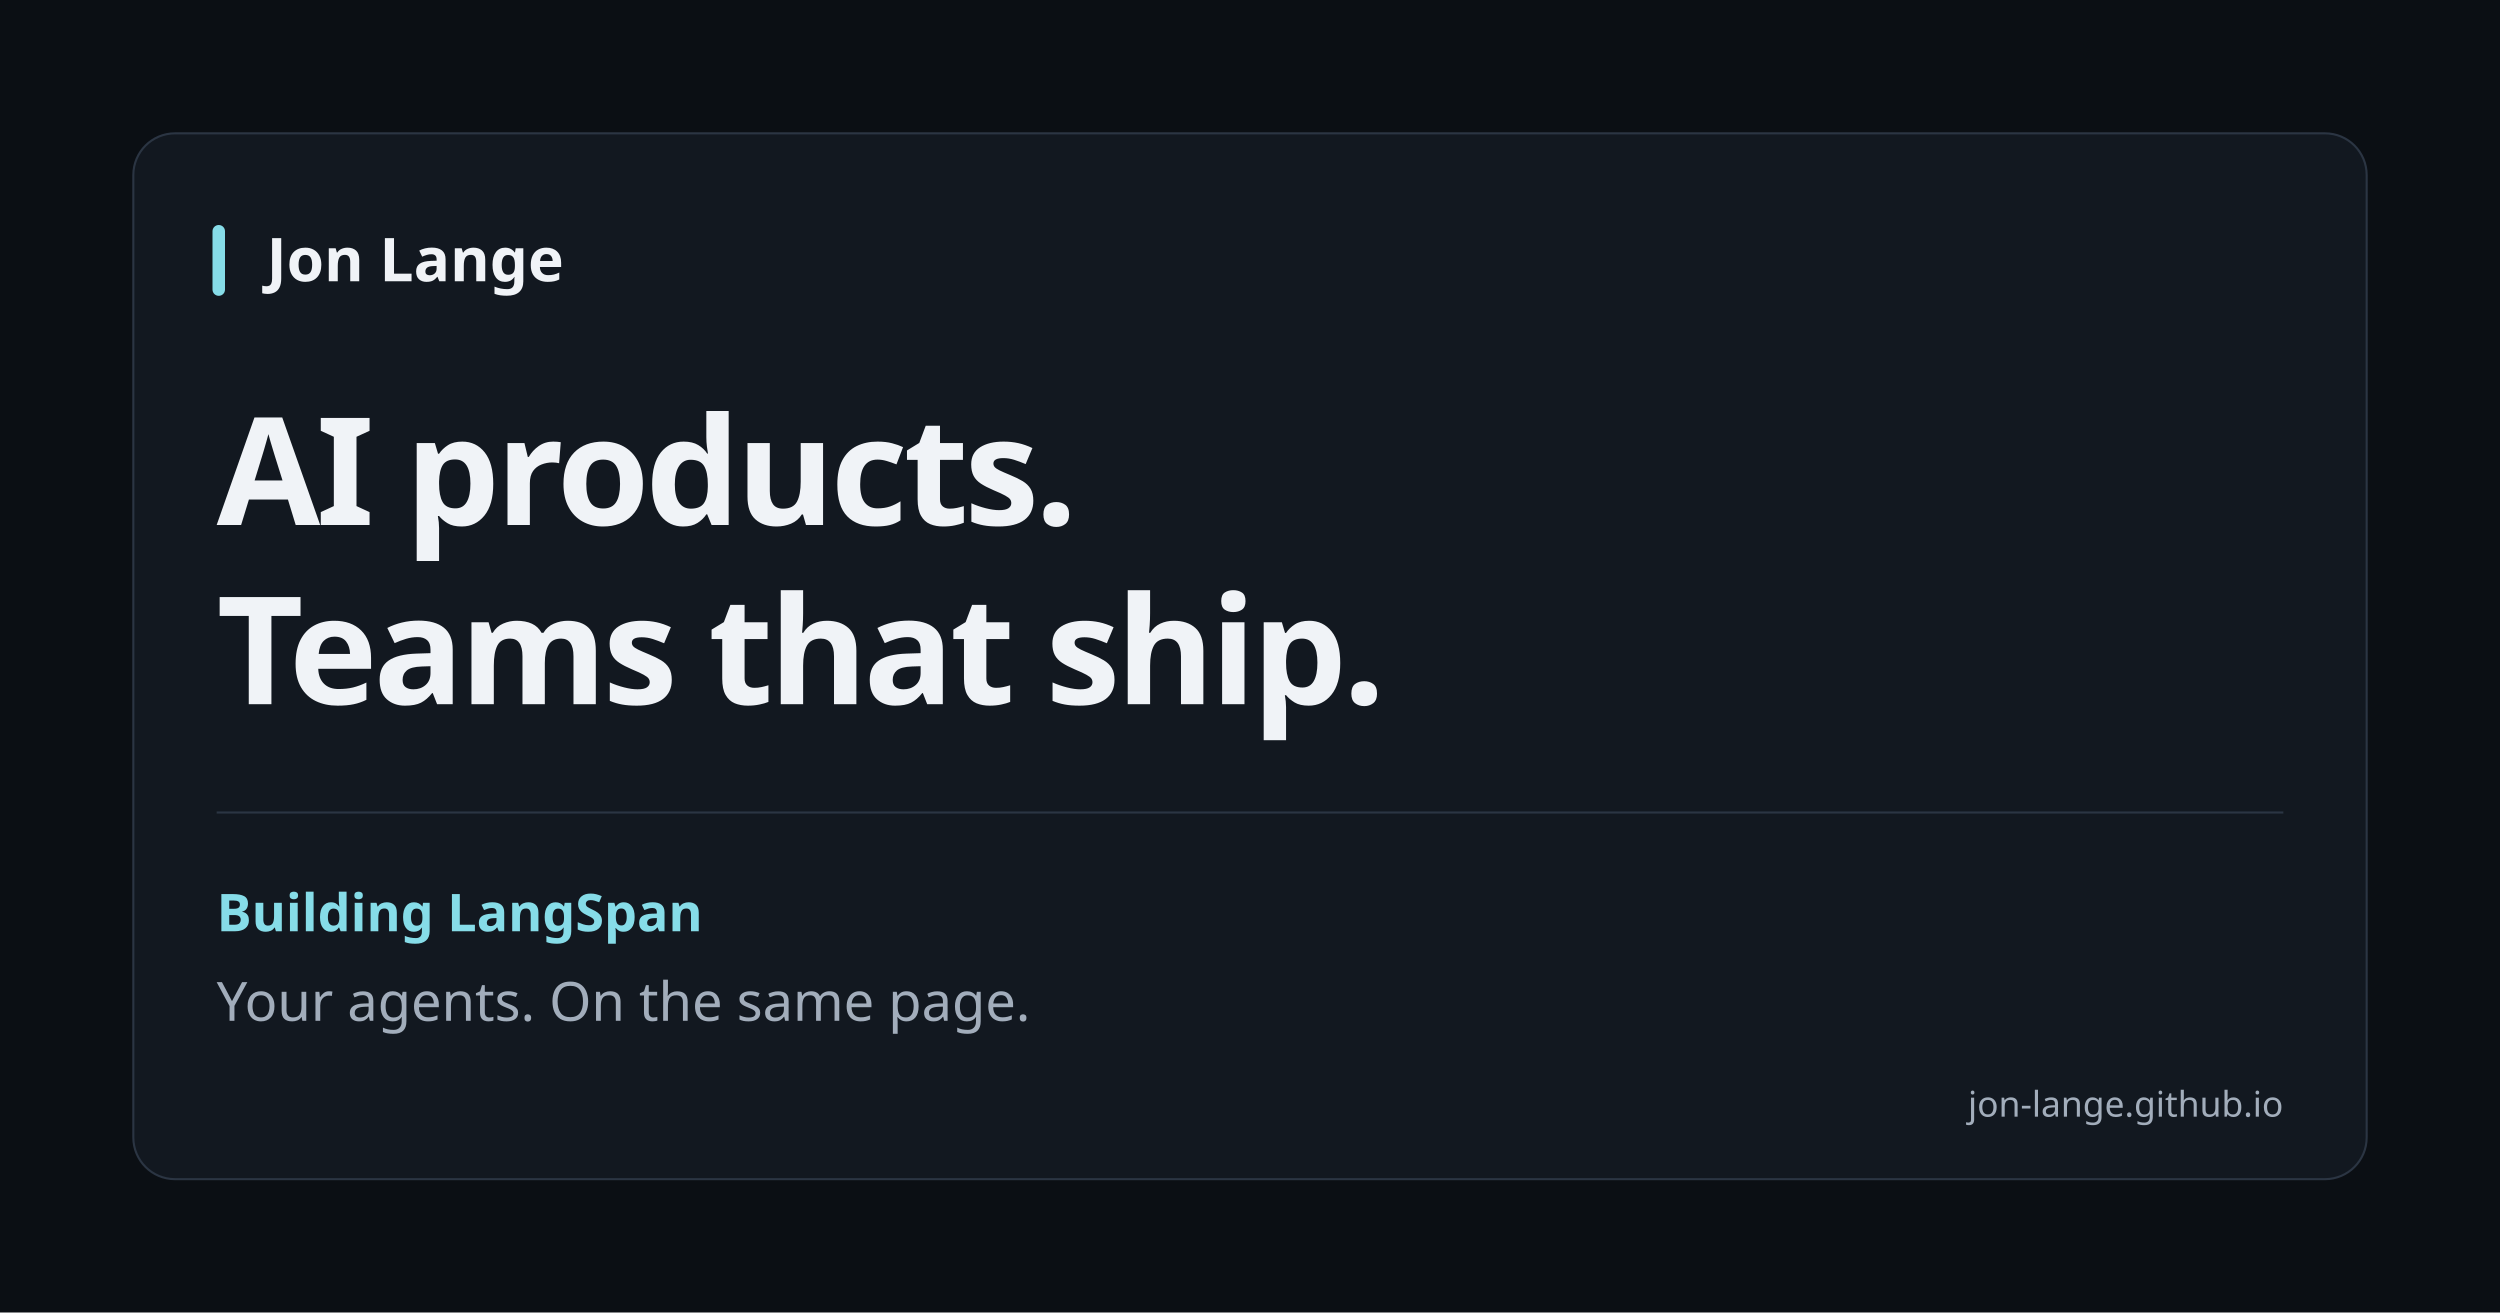
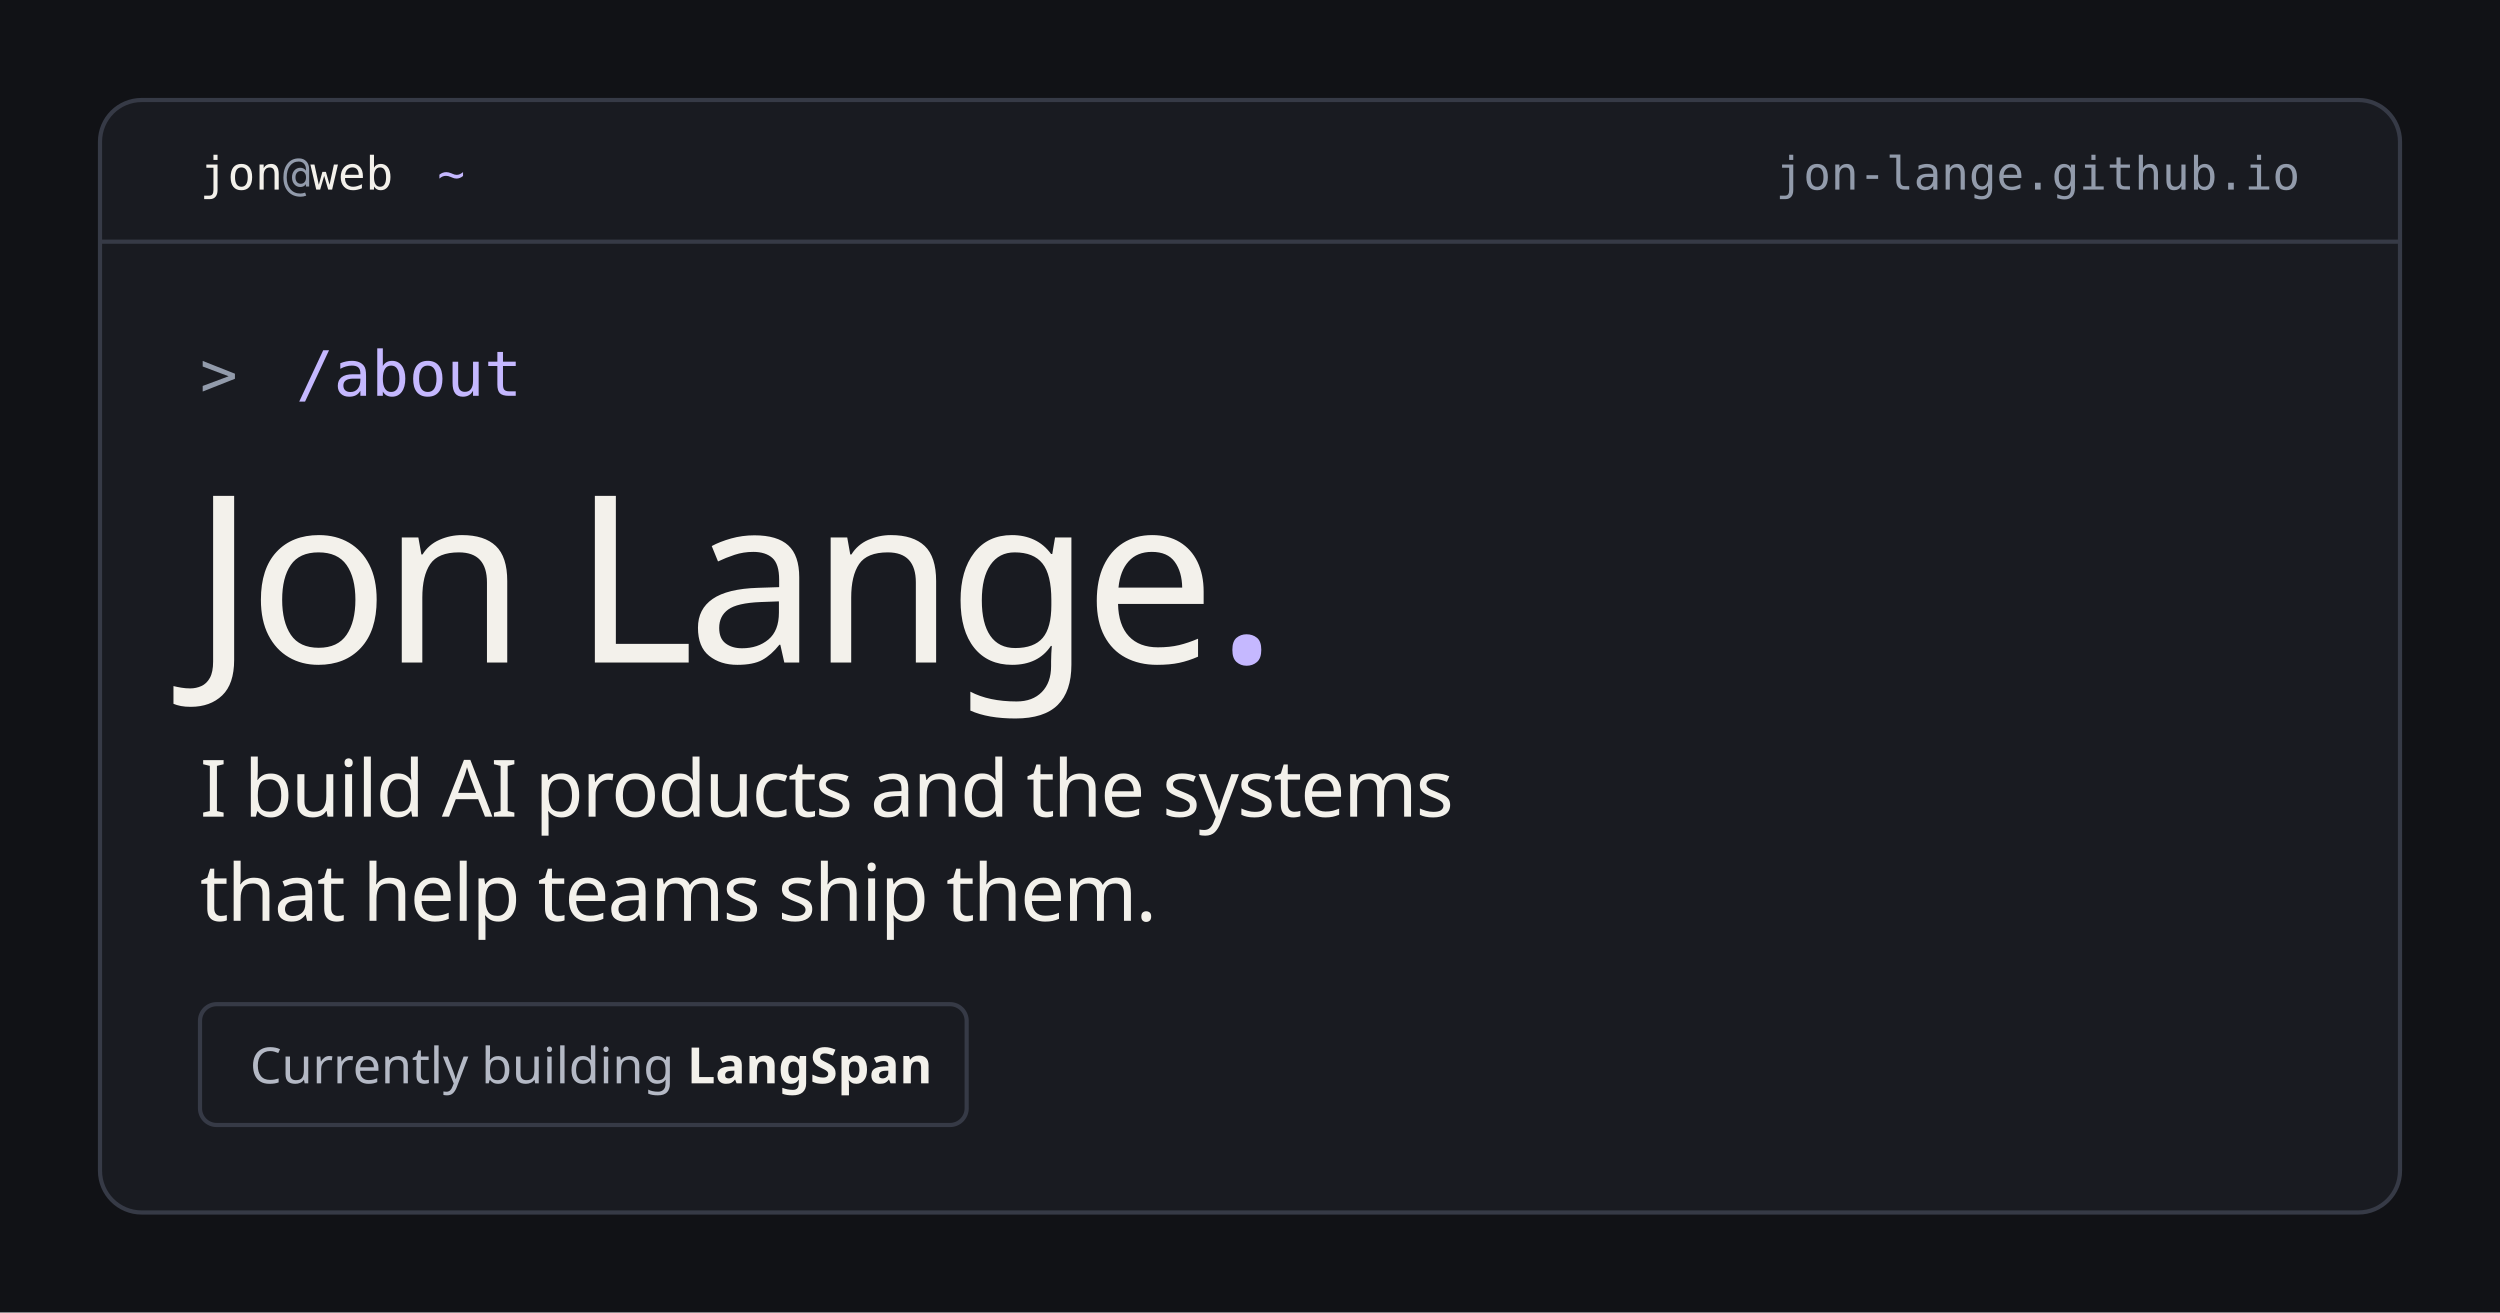
<svg xmlns="http://www.w3.org/2000/svg" width="1200" height="630" viewBox="0 0 1200 630" role="img" aria-labelledby="title desc">
-   <rect width="1200" height="630" fill="#0b0f14" />
-   <rect x="64" y="64" width="1072" height="502" rx="20" fill="#121820" stroke="#2b3543" />
-   <rect x="102" y="108" width="6" height="34" rx="3" fill="#86dce8" />
-   <g font-family="sans-serif">
-     <text font-family="sans-serif" x="128" y="135" fill="#f0f3f7" font-size="29" font-weight="600">Jon Lange</text>
-     <text font-family="sans-serif" x="104" y="252" fill="#f0f3f7" font-size="72" font-weight="700" letter-spacing="-2">AI products.</text>
-     <text font-family="sans-serif" x="104" y="338" fill="#f0f3f7" font-size="72" font-weight="700" letter-spacing="-2">Teams that ship.</text>
-     <path d="M104 390h992" stroke="#2b3543" />
-     <text font-family="sans-serif" x="104" y="447" fill="#86dce8" font-size="25" font-weight="600">Building LangSpan</text>
-     <text font-family="sans-serif" x="104" y="490" fill="#a2adbb" font-size="26">Your agents. On the same page.</text>
-     <text font-family="sans-serif" x="1096" y="536" text-anchor="end" fill="#a2adbb" font-size="17">jon-lange.github.io</text>
+   <rect width="1200" height="630" fill="#111216" />
+   <rect x="48" y="48" width="1104" height="534" rx="20" fill="#191b21" stroke="#363a46" stroke-width="2" />
+   <path d="M48 116h1104" stroke="#363a46" stroke-width="2" />
+   <g font-family="'IBM Plex Mono', ui-monospace, monospace" font-size="22">
+     <text x="96" y="91" fill="#f3f1eb">jon<tspan fill="#929bab">@</tspan>web <tspan fill="#c5b8ff" dx="8">~</tspan>
+     </text>
+     <text x="96" y="190" fill="#929bab" font-size="30">&gt; <tspan fill="#c5b8ff" dx="10">/about</tspan>
+     </text>
+     <text x="1104" y="91" fill="#929bab" text-anchor="end">jon-lange.github.io</text>
+   </g>
+   <g font-family="'DM Sans', ui-sans-serif, system-ui, sans-serif">
+     <text x="92" y="318" fill="#f3f1eb" font-size="112" font-weight="540" letter-spacing="-3.5">Jon Lange<tspan fill="#c5b8ff">.</tspan>
+     </text>
+     <text x="96" y="392" fill="#f3f1eb" font-size="38" letter-spacing="-0.8">I build AI products and the systems</text>
+     <text x="96" y="442" fill="#f3f1eb" font-size="38" letter-spacing="-0.8">that help teams ship them.</text>
+     <rect x="96" y="482" width="368" height="58" rx="8" fill="none" stroke="#363a46" stroke-width="2" />
+     <text x="120" y="520" fill="#b4b9c5" font-size="24">Currently building <tspan fill="#f3f1eb" font-weight="600">LangSpan</tspan>
+     </text>
  </g>
</svg>
